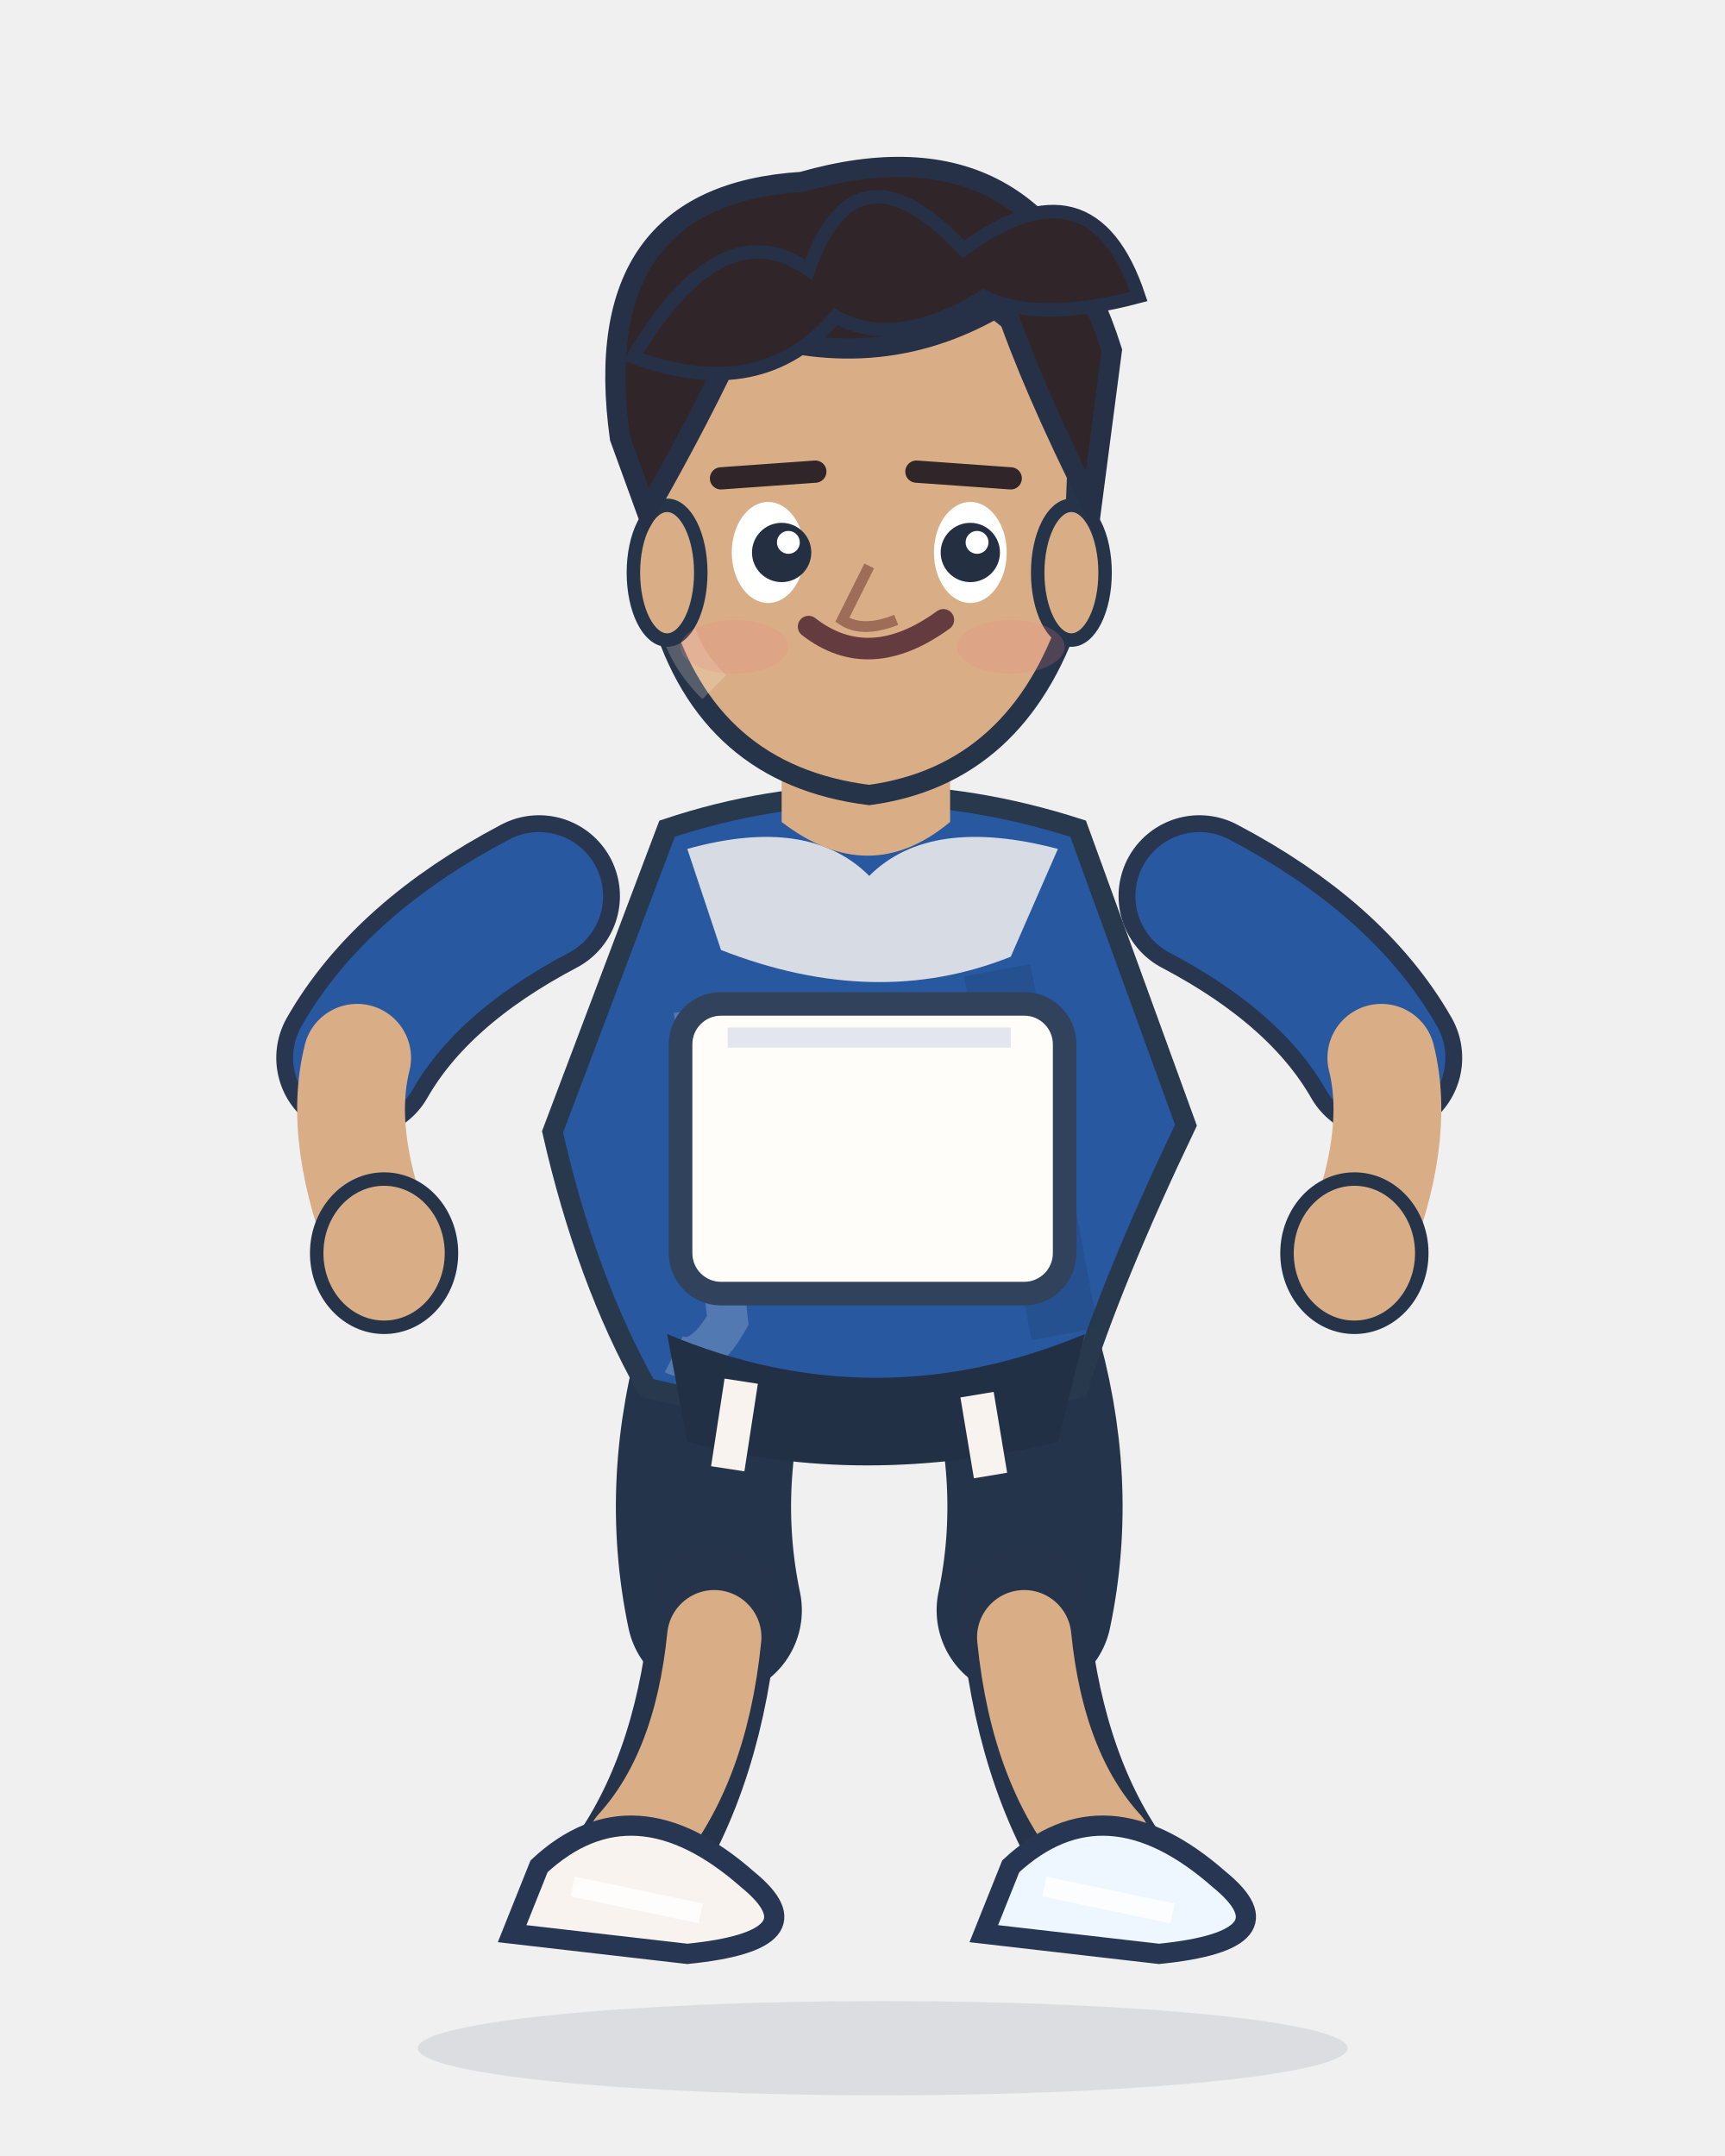
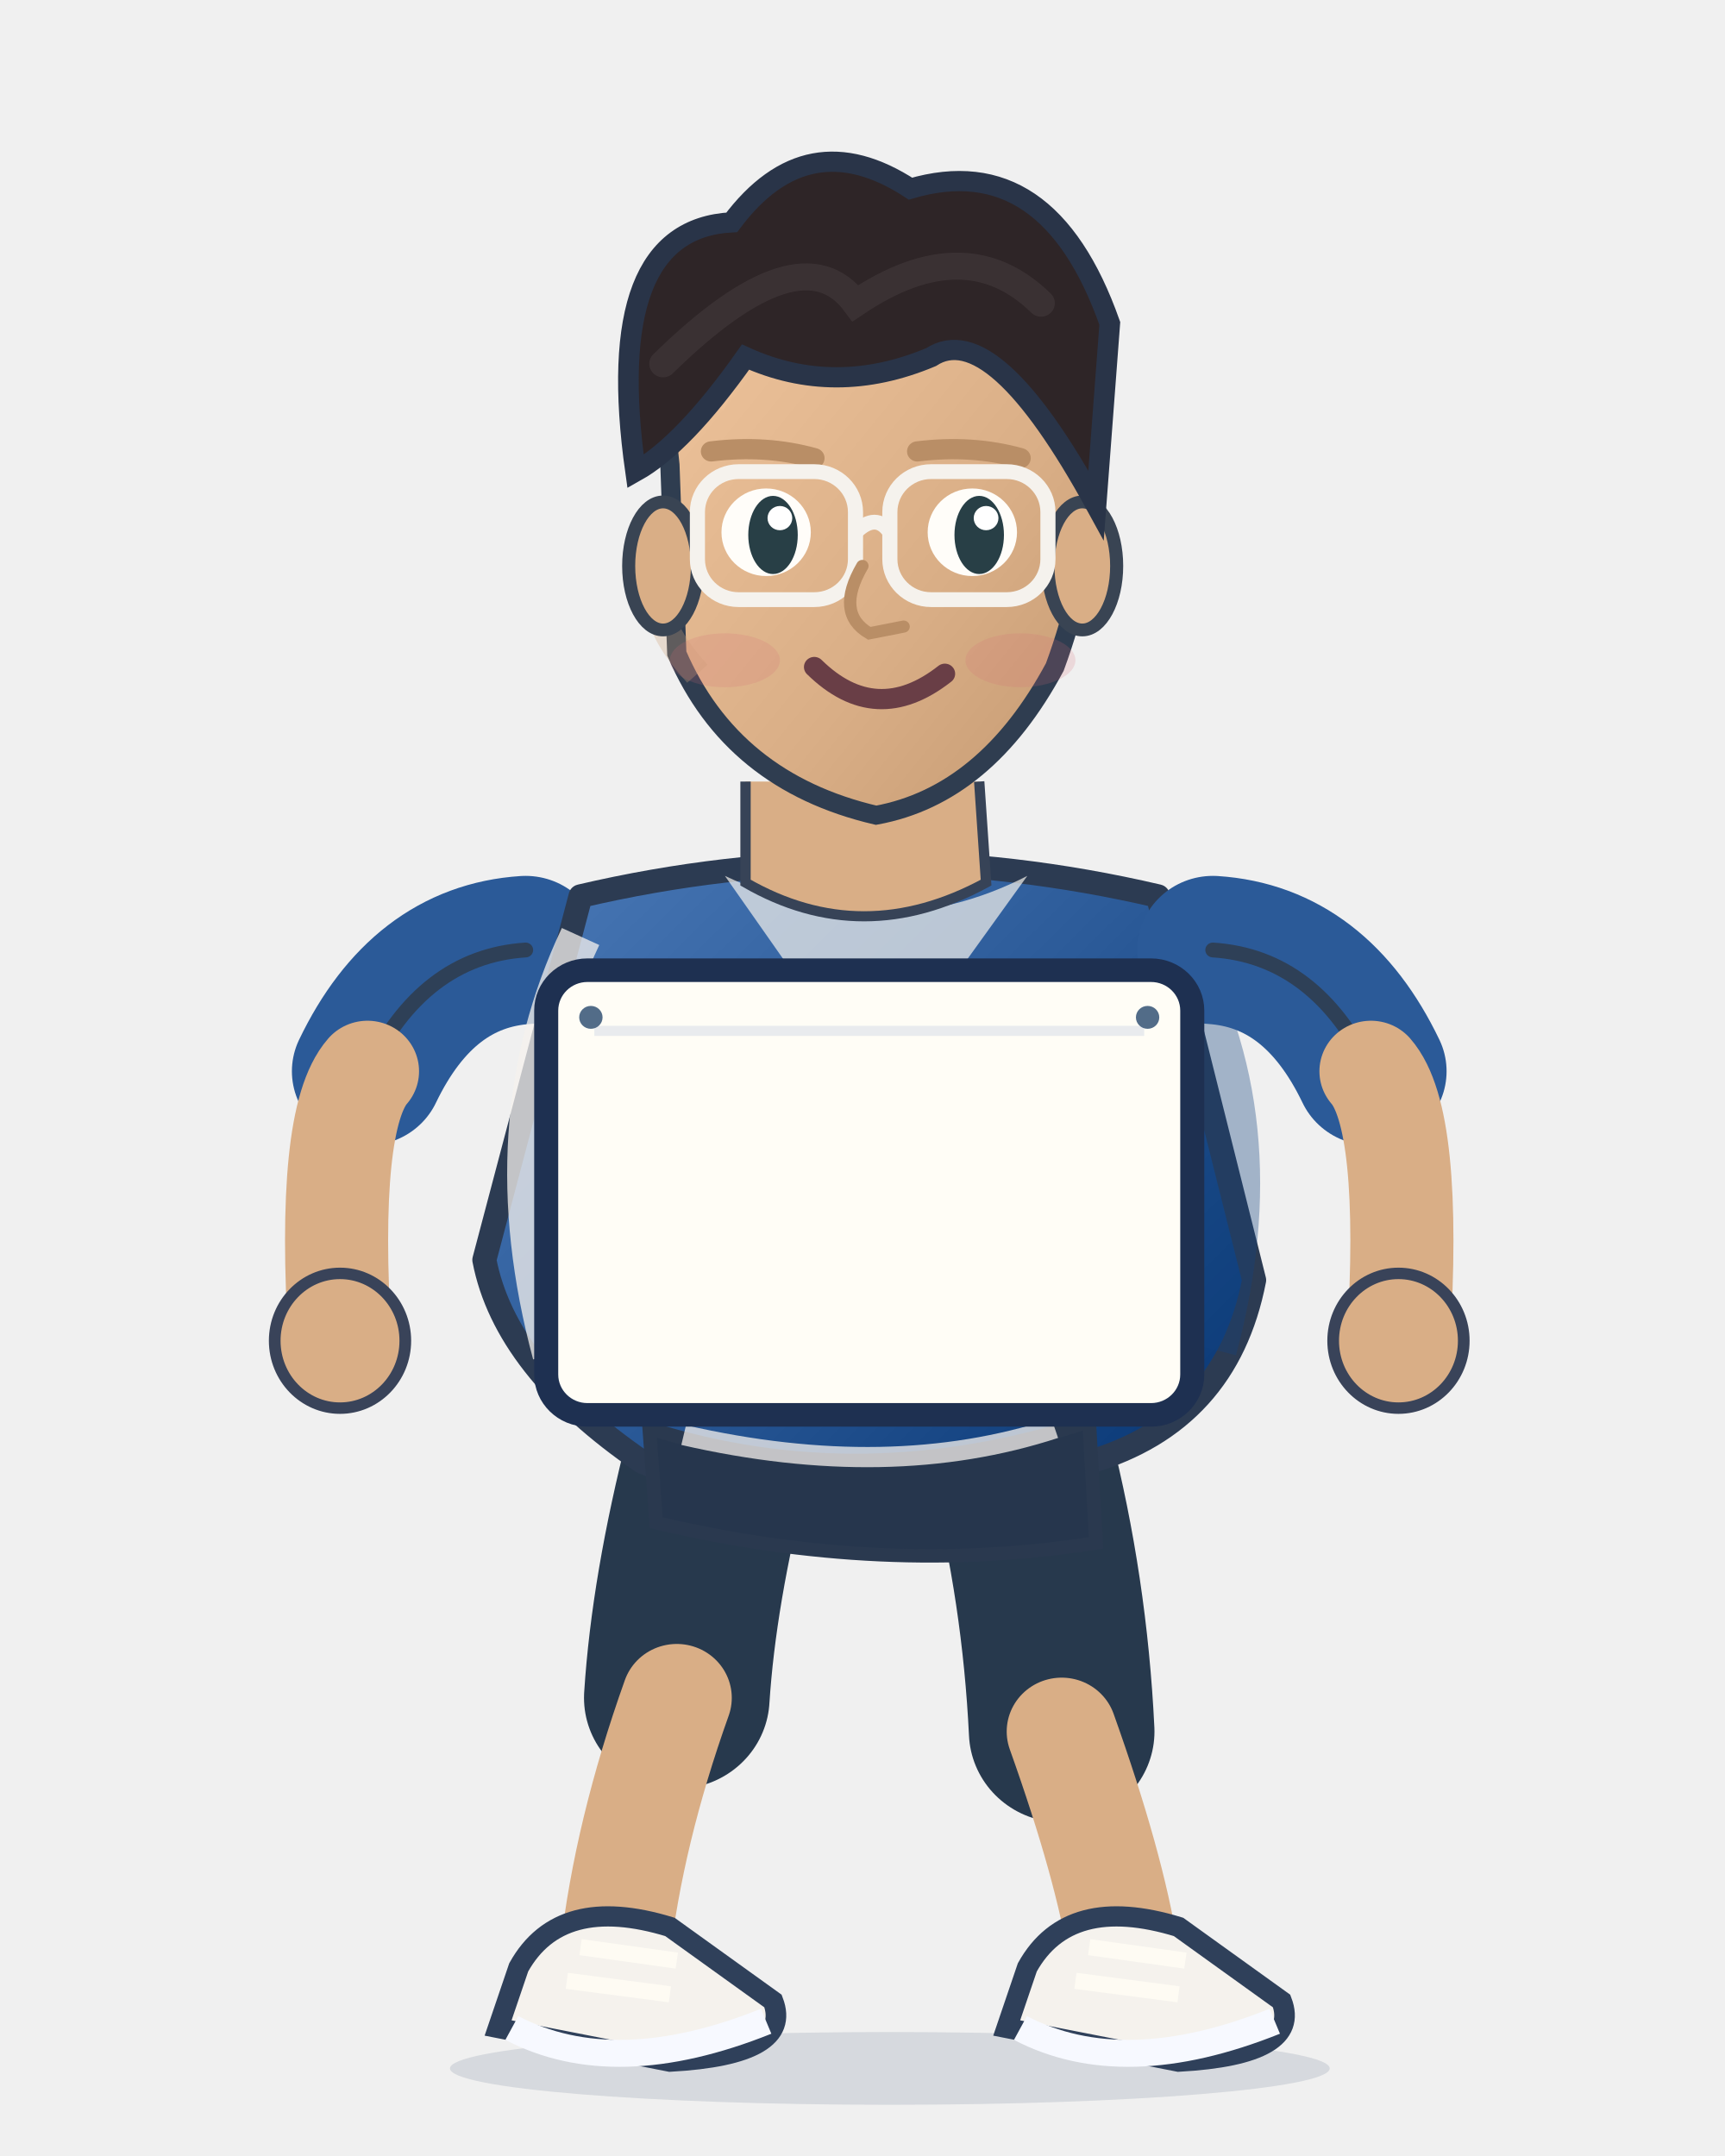
- <svg xmlns="http://www.w3.org/2000/svg" width="256" height="320" viewBox="0 0 256 320" role="img" aria-label="FR male run">
-   <g id="body_20_pose" transform="translate(0 0)">
-     <ellipse cx="131" cy="304" rx="69" ry="7" fill="#26385c" opacity=".10" />
+ <svg xmlns="http://www.w3.org/2000/svg" width="256" height="320" viewBox="0 0 256 320" role="img" aria-label="SnackDash original adult runner body_20 run">
+   <defs>
+     <linearGradient id="skin_19" x1="0" y1="0" x2=".9" y2="1">
+       <stop offset="0" stop-color="#f1c69e" />
+       <stop offset=".65" stop-color="#d9ae86" />
+       <stop offset="1" stop-color="#c79c74" />
+     </linearGradient>
+     <linearGradient id="shirt_19" x1="0" y1="0" x2=".94" y2=".8">
+       <stop offset="0" stop-color="#4a79b7" />
+       <stop offset=".56" stop-color="#2B5A98" />
+       <stop offset="1" stop-color="#0d3c7a" />
+     </linearGradient>
+   </defs>
+   <g id="character_anchor" transform="translate(129 302) scale(1.02 1) translate(-129 -302)">
+     <ellipse cx="132" cy="307" rx="64" ry="5.4" fill="#273F61" opacity=".13" />
    <g id="legs">
      <g id="leg_left">
-         <path d="M108 200 Q102 220 106 239" stroke="#24344a" stroke-width="26" stroke-linecap="round" fill="none" />
-         <path d="M106 239 Q104 262 94 277" stroke="#25334b" stroke-width="19" stroke-linecap="round" fill="none" />
-         <path d="M106 243 Q104 263 94 274" stroke="#d9ae86" stroke-width="14" stroke-linecap="round" fill="none" />
-         <path d="M80 277 Q94 264 111 279 Q122 288 102 290 L76 287Z" fill="#f8f3ef" stroke="#273753" stroke-width="3" />
-         <path d="M85 280 L104 284" stroke="#ffffff" stroke-width="3" opacity=".8" />
+         <path d="M107 216 Q102 236 101 252" stroke="#27394D" stroke-width="27" stroke-linecap="round" fill="none" />
+         <path d="M101 252 Q94 272 92 290" stroke="#d9ae86" stroke-width="16" stroke-linecap="round" fill="none" />
+         <g>
+           <path d="M78 292 Q84 281 100 286 L115 297 Q118 305 100 306 L75 301Z" fill="#F5F2ED" stroke="#2F405A" stroke-width="3" />
+           <path d="M77 301 Q92 309 114 300" stroke="#F7F9FF" stroke-width="4" fill="none" />
+           <path d="M85 294 L100 296 M87 289 L101 291" stroke="#FFFDF4" stroke-width="2.4" opacity=".85" />
+         </g>
      </g>
      <g id="leg_right">
-         <path d="M150 200 Q156 220 152 239" stroke="#24344a" stroke-width="26" stroke-linecap="round" fill="none" />
-         <path d="M152 239 Q154 262 164 277" stroke="#25334b" stroke-width="19" stroke-linecap="round" fill="none" />
-         <path d="M152 243 Q154 263 164 274" stroke="#d9ae86" stroke-width="14" stroke-linecap="round" fill="none" />
-         <path d="M150 277 Q164 264 181 279 Q192 288 172 290 L146 287Z" fill="#eef7ff" stroke="#273753" stroke-width="3" />
-         <path d="M155 280 L174 284" stroke="#ffffff" stroke-width="3" opacity=".8" />
+         <path d="M151 216 Q156 236 157 257" stroke="#27394D" stroke-width="27" stroke-linecap="round" fill="none" />
+         <path d="M157 257 Q164 277 166 290" stroke="#d9ae86" stroke-width="16" stroke-linecap="round" fill="none" />
+         <g>
+           <path d="M152 292 Q158 281 174 286 L189 297 Q192 305 174 306 L149 301Z" fill="#F5F2ED" stroke="#2F405A" stroke-width="3" />
+           <path d="M151 301 Q166 309 188 300" stroke="#F7F9FF" stroke-width="4" fill="none" />
+           <path d="M159 294 L174 296 M161 289 L175 291" stroke="#FFFDF4" stroke-width="2.4" opacity=".85" />
+         </g>
      </g>
    </g>
    <g id="arm_left">
-       <path d="M80 133 Q61 143 53 157" fill="none" stroke="#28364f" stroke-width="24" stroke-linecap="round" />
-       <path d="M80 133 Q61 143 53 157" fill="none" stroke="#2858a0" stroke-width="19" stroke-linecap="round" />
-       <path d="M53 157 Q50 169 57 186" stroke="#d9ae86" stroke-width="16" stroke-linecap="round" fill="none" />
-       <ellipse cx="57" cy="186" rx="10" ry="11" fill="#d9ae86" stroke="#26344a" stroke-width="2" />
+       <path d="M79 141 Q64 142 56 159" stroke="#2B5A98" stroke-width="22" stroke-linecap="round" fill="none" />
+       <path d="M79 141 Q64 142 56 159" stroke="#2E4057" stroke-width="2.2" stroke-linecap="round" fill="none" />
+       <path d="M56 159 Q50 166 52 199" stroke="#d9ae86" stroke-width="15" stroke-linecap="round" fill="none" />
+       <ellipse cx="52" cy="199" rx="9.5" ry="10" fill="#d9ae86" stroke="#394359" stroke-width="1.7" />
    </g>
    <g id="torso">
-       <path d="M99 123 Q129 113 160 123 L176 167 Q165 190 160 206 Q129 214 96 206 Q87 190 82 168Z" fill="#2858a0" stroke="#28394e" stroke-width="3" />
-       <path d="M102 126 Q120 121 129 130 Q138 121 157 126 L150 142 Q130 150 107 141Z" fill="#f8f3ef" opacity=".84" />
-       <path d="M103 150 L108 196 Q104 203 100 201" stroke="#fff" stroke-opacity=".20" stroke-width="6" fill="none" />
-       <path d="M148 144 L158 198" stroke="#193451" stroke-opacity=".18" stroke-width="10" fill="none" />
-       <path d="M116 113 L116 122 Q129 132 141 122 L141 111Z" fill="#d9ae86" />
-       <path d="M99 198 Q130 211 161 198 L157 214 Q128 221 102 214Z" fill="#223045" />
-       <path d="M110 205 L108 218 M145 207 L147 219" stroke="#f8f3ef" stroke-width="5" />
+       <path d="M87 133 Q129 123 171 133 L185 190 Q181 211 161 217 Q129 231 96 217 Q76 203 73 187Z" fill="url(#shirt_19)" stroke="#2C3B52" stroke-width="3.5" stroke-linejoin="round" />
+       <path d="M87 139 Q74 167 83 201" stroke="#F5F2ED" stroke-width="6" opacity=".75" fill="none" />
+       <path d="M172 140 Q187 166 178 200" stroke="#12417f" stroke-width="9" opacity=".35" fill="none" />
+       <path d="M108 130 L119 146 L140 147 L152 130 Q131 141 108 130Z" fill="#F5F2ED" opacity=".7" />
+       <path d="M114 129 Q128 139 144 129" stroke="#2B3D50" stroke-width="3" fill="none" />
+       <path d="M97 212 Q128 222 161 211 L162 229 Q131 234 98 226Z" fill="#26364D" stroke="#2A394F" stroke-width="2" />
+       <path d="M102 213 Q132 220 156 212" stroke="#F5F2ED" stroke-width="3" fill="none" opacity=".75" />
+       <path d="M111 116 L111 131 Q128 141 146 131 L145 116" fill="#d9ae86" stroke="#374357" stroke-width="1.5" />
+     </g>
+     <g id="hair_back" />
+     <g id="face">
+       <path d="M100 69 Q97 43 119 36 Q143 32 158 53 Q165 74 156 99 Q146 118 130 121 Q109 116 101 97Z" fill="url(#skin_19)" stroke="#2F3D50" stroke-width="2.8" />
+       <path d="M106 60 Q112 48 120 45" stroke="#f0c59d" stroke-width="4" opacity=".4" fill="none" />
+       <path d="M100 83 Q95 90 104 100" stroke="#d0a57d" stroke-width="4" opacity=".3" fill="none" />
+       <ellipse cx="99" cy="84" rx="5" ry="9.5" fill="#d9ae86" stroke="#394453" stroke-width="1.9" />
+       <ellipse cx="160" cy="84" rx="5" ry="9.5" fill="#d9ae86" stroke="#394453" stroke-width="1.9" />
+       <path d="M106 67 Q114 66 121 68" fill="none" stroke="#b98e66" stroke-width="3" stroke-linecap="round" />
+       <ellipse cx="114" cy="79" rx="6.5" ry="6.5" fill="#FFFDF9" />
+       <ellipse cx="115" cy="79.4" rx="3.6" ry="5.8" fill="#283F46" />
+       <circle cx="116" cy="76.9" r="1.8" fill="white" />
+       <path d="M136 67 Q144 66 151 68" fill="none" stroke="#b98e66" stroke-width="3" stroke-linecap="round" />
+       <ellipse cx="144" cy="79" rx="6.5" ry="6.5" fill="#FFFDF9" />
+       <ellipse cx="145" cy="79.4" rx="3.6" ry="5.8" fill="#283F46" />
+       <circle cx="146" cy="76.9" r="1.8" fill="white" />
+       <g stroke="#F5F2ED" stroke-width="2.2" fill="none">
+         <rect x="104" y="70" width="23" height="19" rx="6" />
+         <rect x="132" y="70" width="23" height="19" rx="6" />
+         <path d="M127 79 Q130 76 132 79" />
+       </g>
+       <path d="M128 84 Q124 91 129 94 L134 93" stroke="#b98e66" stroke-width="1.8" fill="none" stroke-linecap="round" />
+       <ellipse cx="108" cy="98" rx="8" ry="4" fill="#D56876" opacity=".18" />
+       <ellipse cx="151" cy="98" rx="8" ry="4" fill="#D56876" opacity=".18" />30s<path d="M121 99 Q130 108 140 100" fill="none" stroke="#693E46" stroke-width="3" stroke-linecap="round" />
+     </g>
+     <g id="hair" stroke-linecap="round">
+       <path d="M95 70 Q90 34 109 33 Q120 18 135 28 Q155 22 164 48 L162 75 Q147 47 138 53 Q124 59 111 53 Q102 66 95 70Z" fill="#2E2527" stroke="#293448" stroke-width="3" />
+       <path d="M99 54 Q119 34 127 45 Q143 34 154 45" stroke="#4a4143" stroke-width="4" opacity=".45" fill="none" />
    </g>
    <g id="arm_right">
-       <path d="M178 133 Q197 143 205 157" fill="none" stroke="#28364f" stroke-width="24" stroke-linecap="round" />
-       <path d="M178 133 Q197 143 205 157" fill="none" stroke="#2858a0" stroke-width="19" stroke-linecap="round" />
-       <path d="M205 157 Q208 169 201 186" stroke="#d9ae86" stroke-width="16" stroke-linecap="round" fill="none" />
-       <ellipse cx="201" cy="186" rx="10" ry="11" fill="#d9ae86" stroke="#26344a" stroke-width="2" />
+       <path d="M179 141 Q194 142 202 159" stroke="#2B5A98" stroke-width="22" stroke-linecap="round" fill="none" />
+       <path d="M179 141 Q194 142 202 159" stroke="#2E4057" stroke-width="2.2" stroke-linecap="round" fill="none" />
+       <path d="M202 159 Q208 166 206 199" stroke="#d9ae86" stroke-width="15" stroke-linecap="round" fill="none" />
+       <ellipse cx="206" cy="199" rx="9.5" ry="10" fill="#d9ae86" stroke="#394359" stroke-width="1.7" />
    </g>
-     <g id="face">
-       <path d="M97 67 Q99 42 128 40 Q155 41 160 67 L159 91 Q151 115 129 118 Q105 115 98 91Z" fill="#d9ae86" stroke="#26344a" stroke-width="3" />
-       <path d="M102 83 Q97 93 106 102" stroke="#fff1dd" stroke-width="5" opacity=".22" fill="none" />
-       <ellipse cx="99" cy="85" rx="5" ry="10" fill="#d9ae86" stroke="#26344a" stroke-width="2" />
-       <ellipse cx="159" cy="85" rx="5" ry="10" fill="#d9ae86" stroke="#26344a" stroke-width="2" />
-       <path d="M107 71 L121 70 M136 70 L150 71" fill="none" stroke="#302629" stroke-width="3.3" stroke-linecap="round" />
-       <ellipse cx="114" cy="82" rx="5.4" ry="7.5" fill="#fff" />
-       <ellipse cx="144" cy="82" rx="5.4" ry="7.5" fill="#fff" />
-       <circle cx="116" cy="82" r="4.4" fill="#242f42" />
-       <circle cx="144" cy="82" r="4.4" fill="#242f42" />
-       <circle cx="117" cy="80.5" r="1.7" fill="#fff" />
-       <circle cx="145" cy="80.5" r="1.7" fill="#fff" />
-       <path d="M129 84 L125 92 Q128 94 133 92" stroke="#9d6d58" stroke-width="1.6" fill="none" />
-       <ellipse cx="109" cy="96" rx="8" ry="4" fill="#ee8382" opacity=".21" />
-       <ellipse cx="150" cy="96" rx="8" ry="4" fill="#ee8382" opacity=".21" />
-       <path d="M120 93 Q129 100 140 92" fill="none" stroke="#643b3f" stroke-width="3.2" stroke-linecap="round" />
+     <g id="bib_blank" data-bib-rect="82,144,94,66">
+       <rect id="bib_mask" x="82" y="144" width="94" height="66" rx="6" fill="#FFFDF6" stroke="#1E3051" stroke-width="3.5" />
+       <path d="M89 153 H169" stroke="#D9DFE9" stroke-width="1.5" opacity=".58" />
+       <circle cx="88.5" cy="151" r="1.7" fill="#526C88" />
+       <circle cx="169.5" cy="151" r="1.7" fill="#526C88" />
    </g>
-     <g id="hair">
-       <path d="M92 65 Q87 29 119 27 Q154 17 165 52 L162 75 Q153 57 149 45 Q131 56 110 49 Q104 62 96 76Z" fill="#302629" stroke="#263047" stroke-width="3" />
-       <path d="M94 53 Q107 31 120 40 Q127 20 143 37 Q162 23 169 44 Q154 48 146 44 Q133 52 124 47 Q113 60 94 53Z" fill="#302629" stroke="#263047" stroke-width="2" />
-     </g>
-     <g id="bib_placeholder">
-       <rect x="101" y="149" width="57" height="43" rx="6" fill="#fffdf9" stroke="#31425c" stroke-width="3.5" />
-       <path d="M108 154 H150" stroke="#e3e7ed" stroke-width="3" />
-     </g>
+     <g id="accessories" />
  </g>
</svg>
